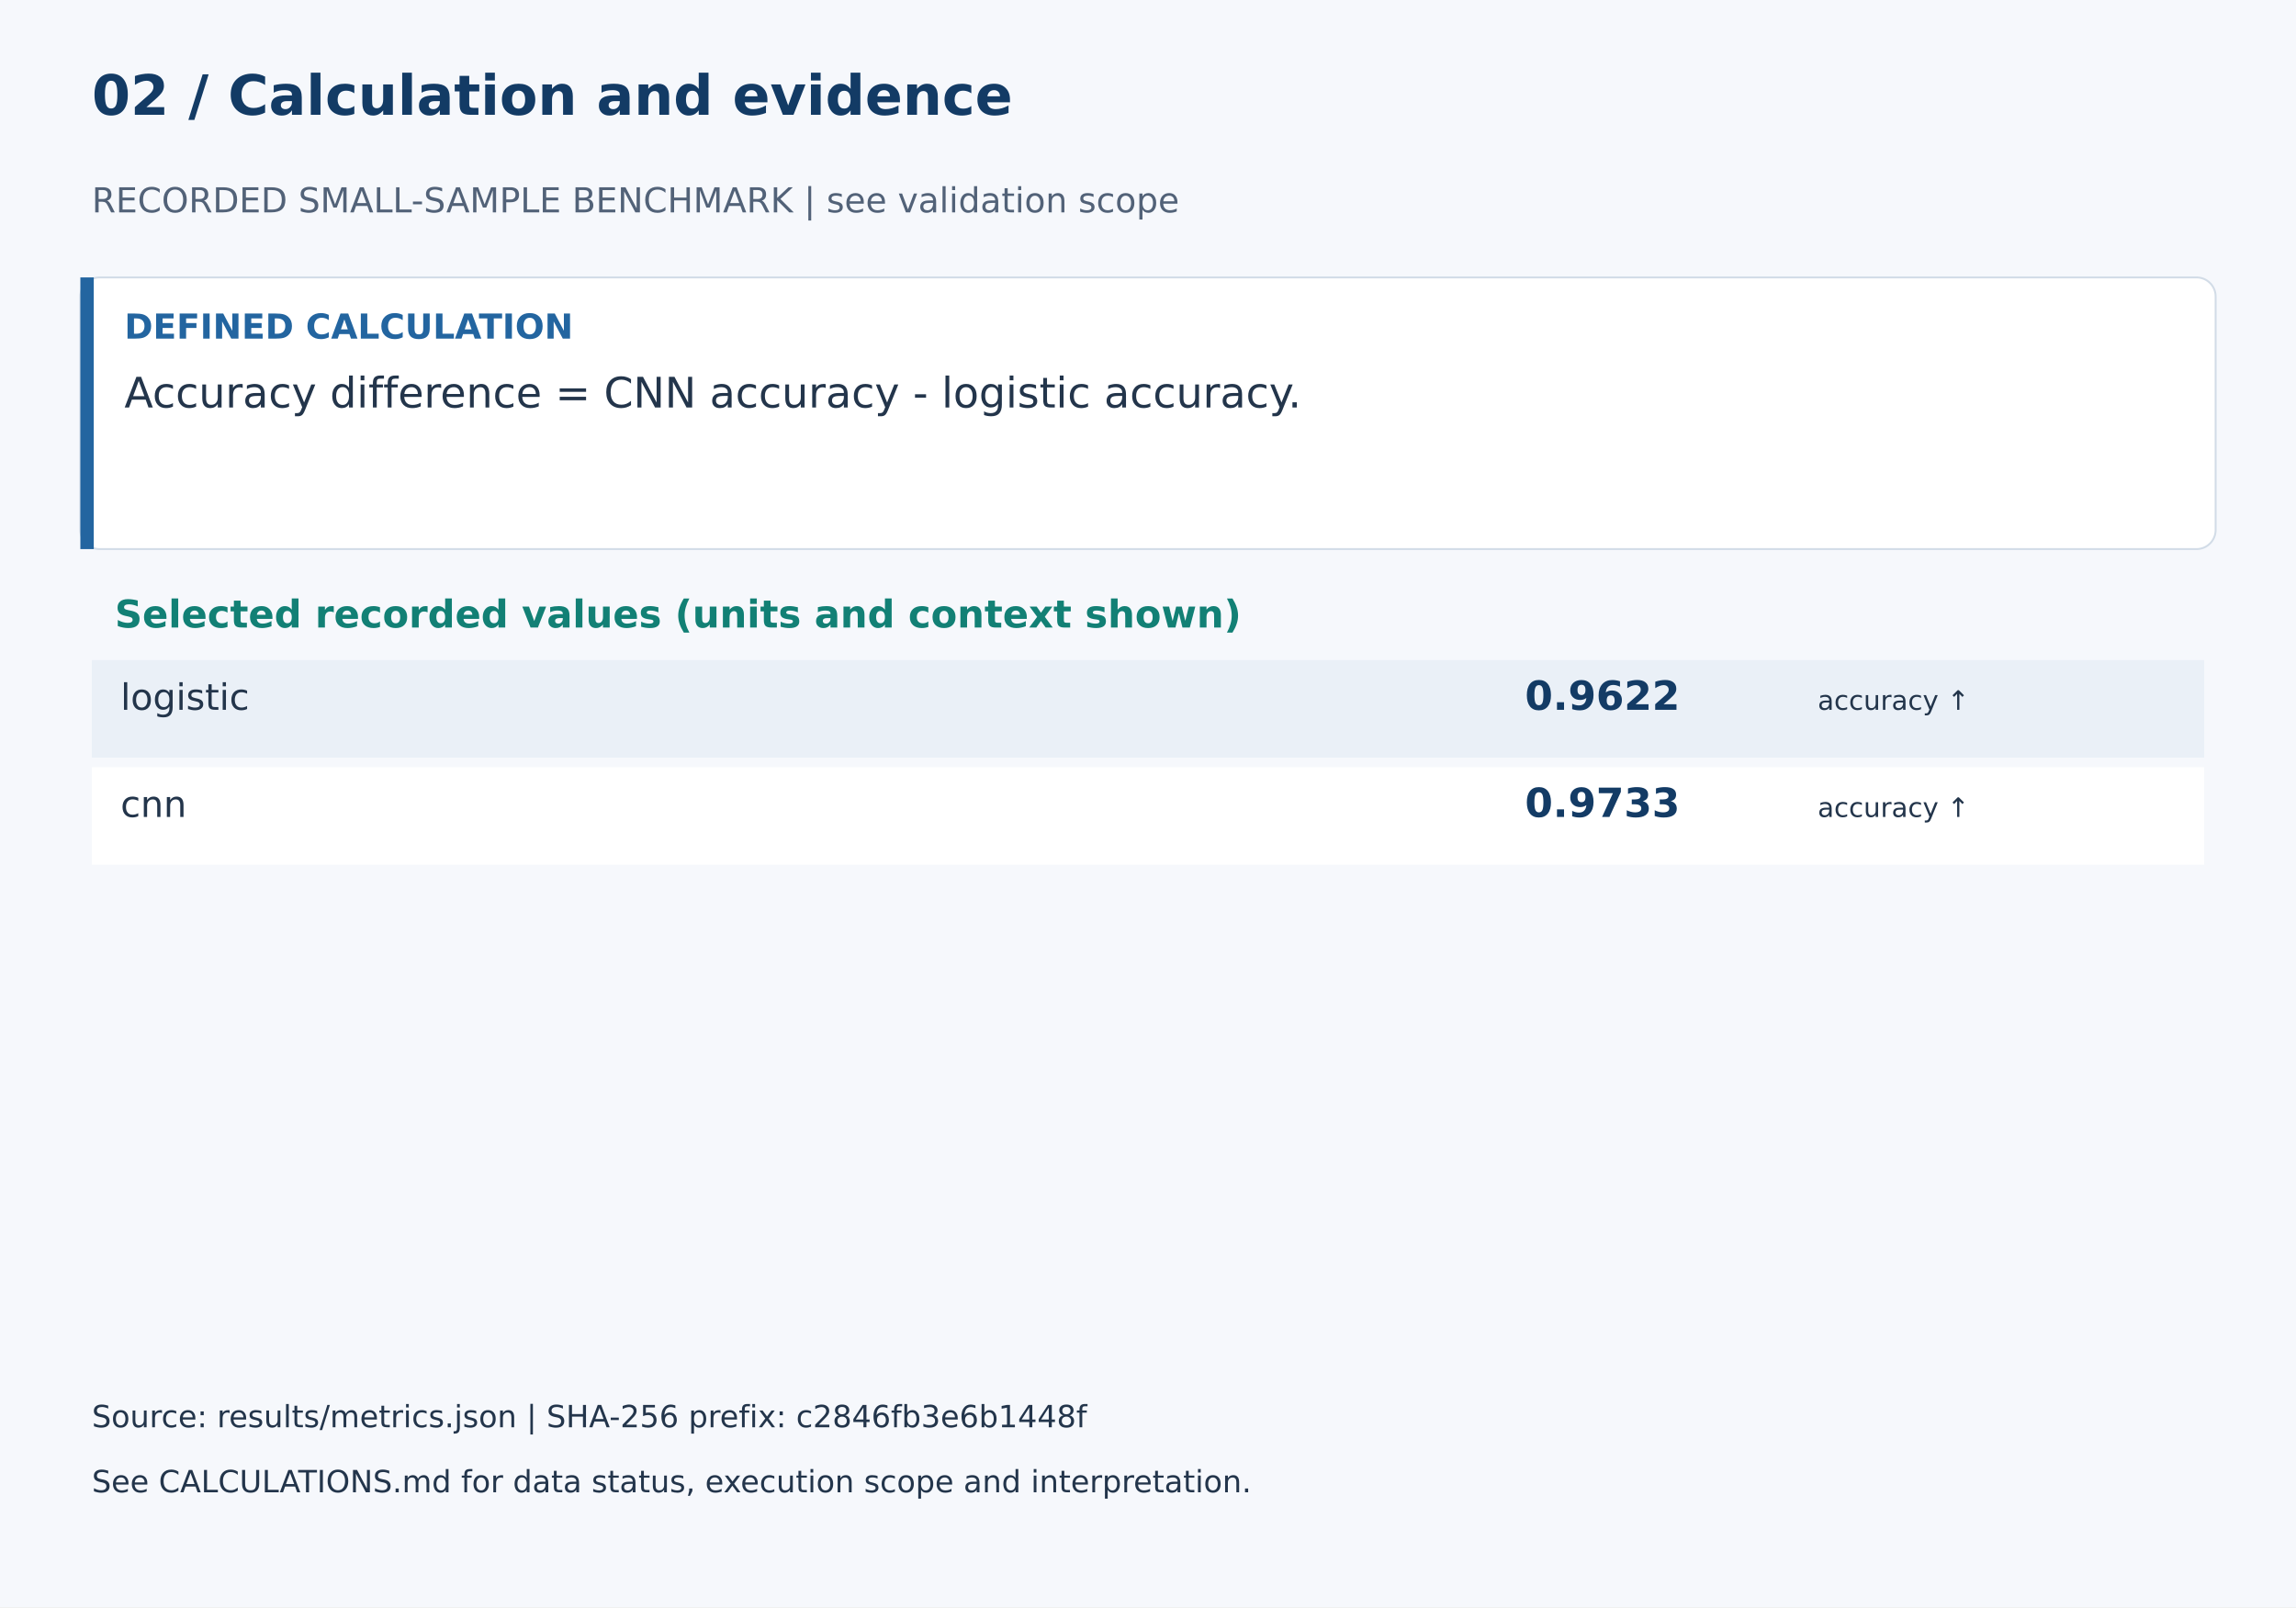
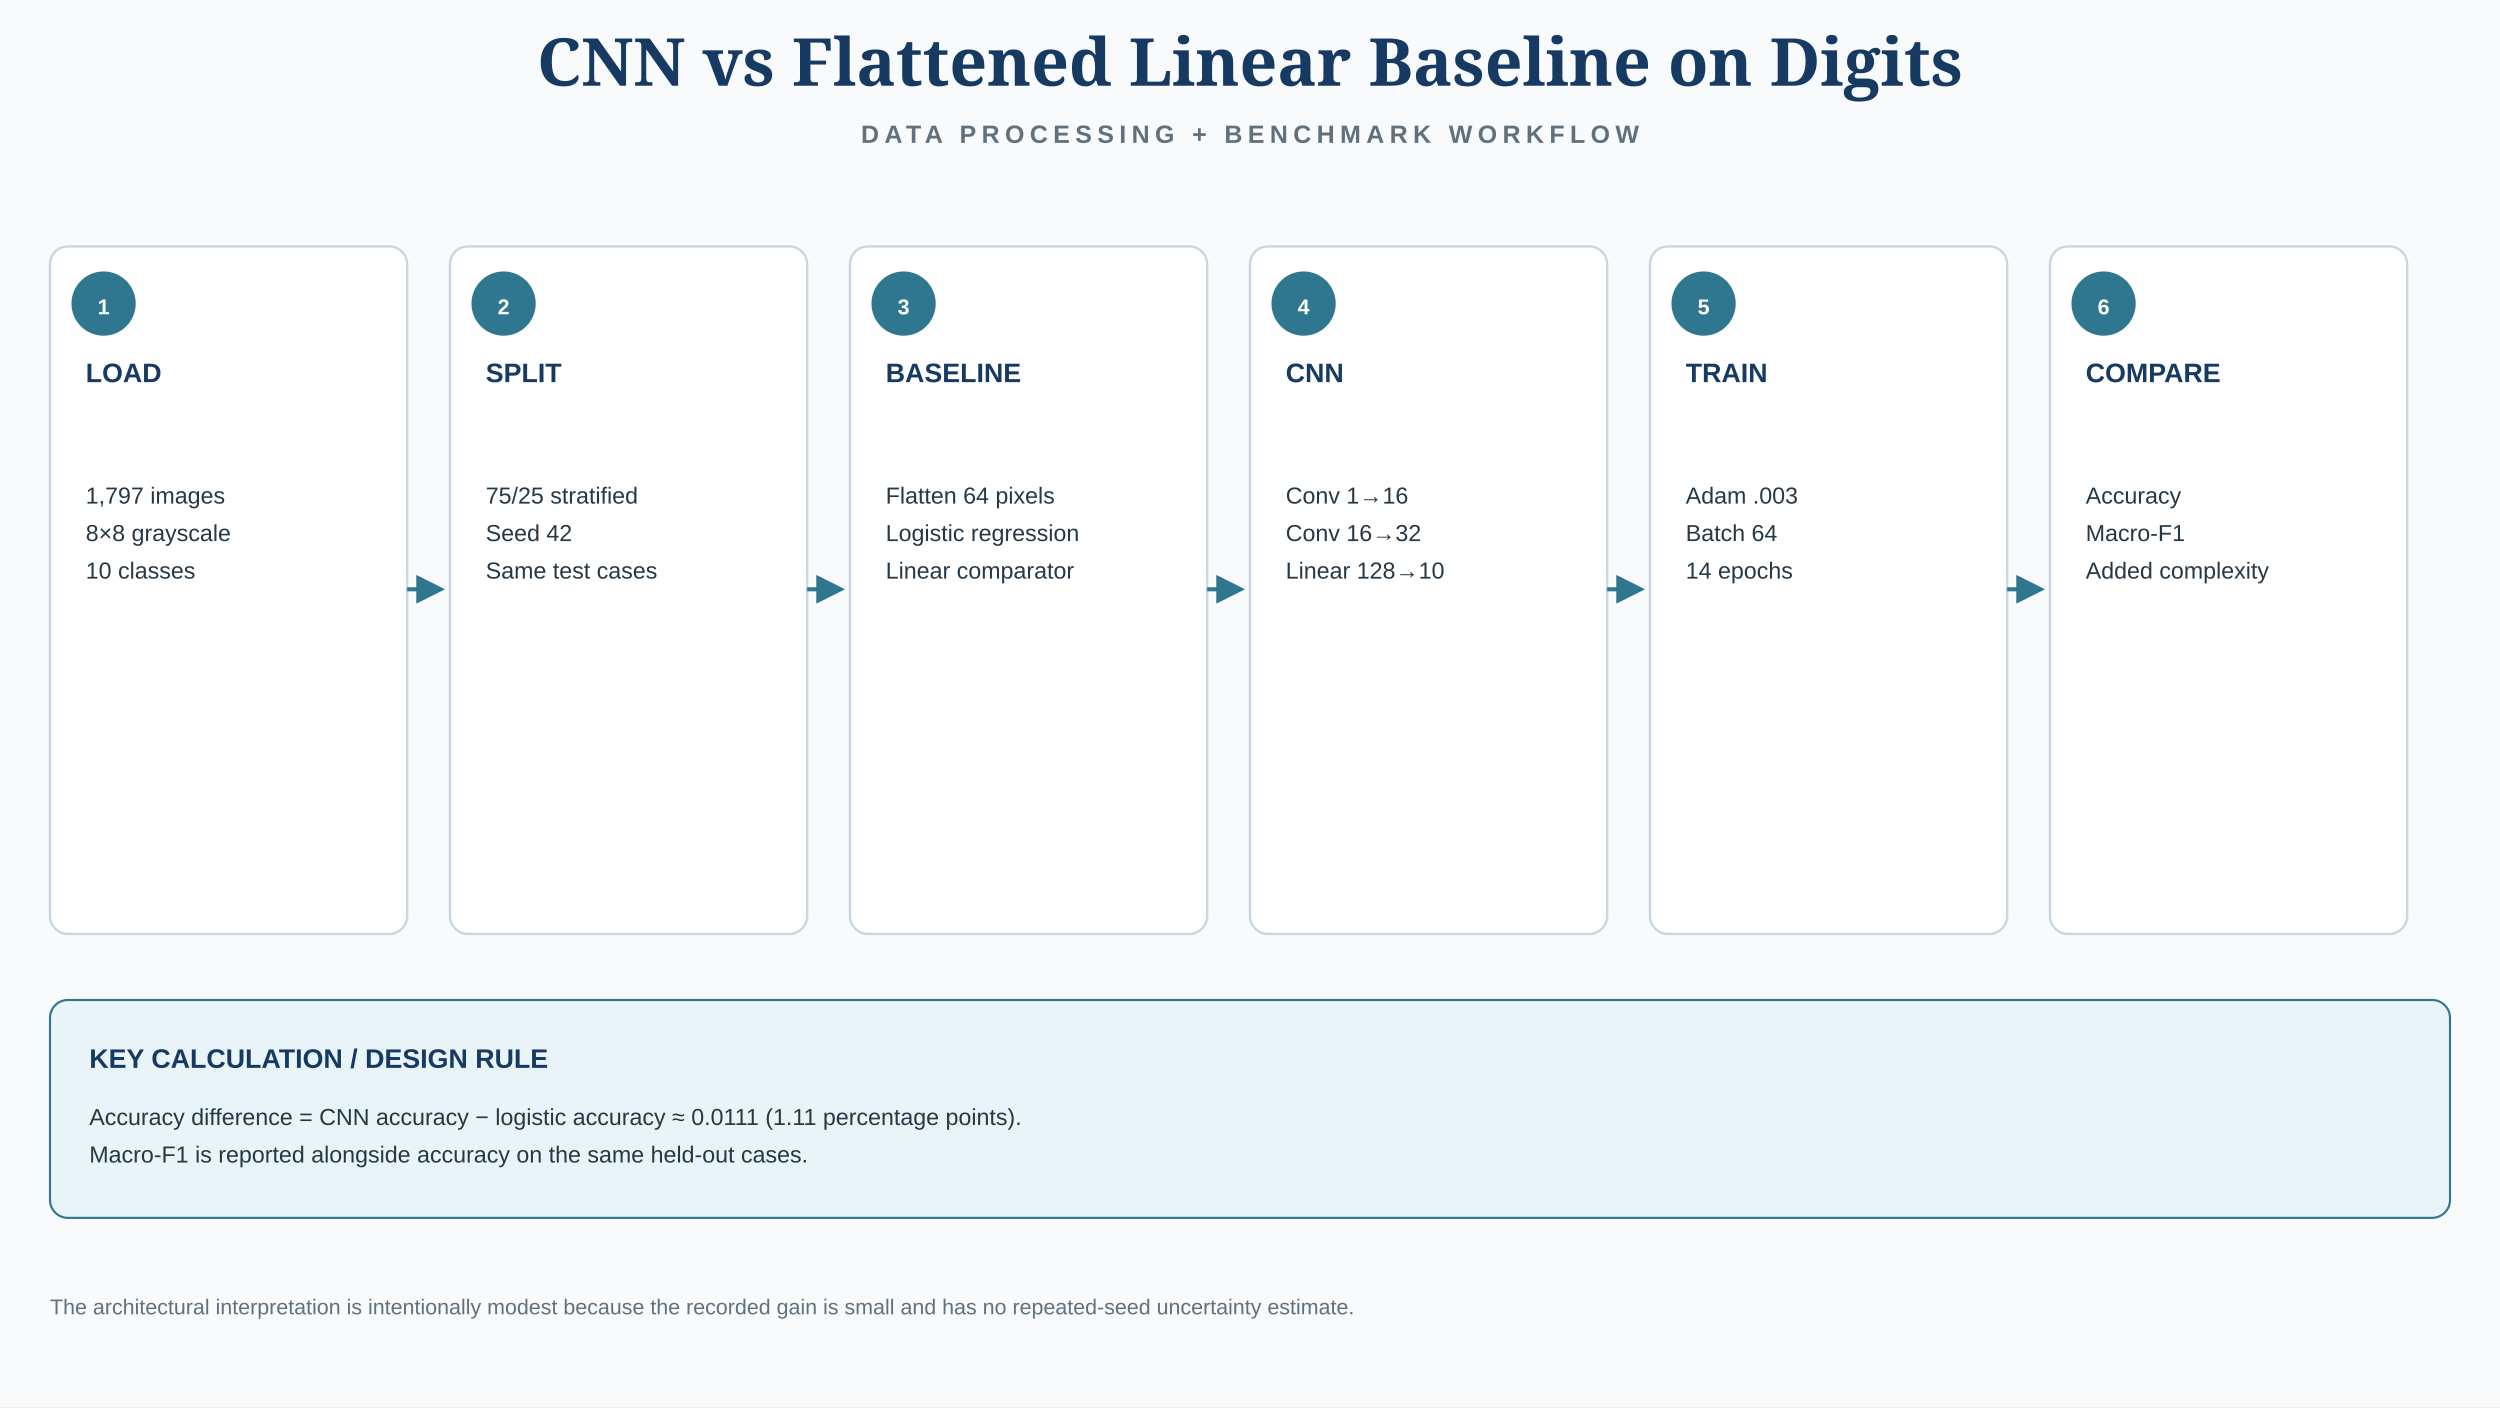
- <svg xmlns="http://www.w3.org/2000/svg" width="1200" height="840" viewBox="0 0 1200 840" role="img">
-   <rect width="1200" height="840" fill="#f6f8fc" />
-   <text x="48" y="60" font-family="DejaVu Sans,Arial,sans-serif" font-size="29" fill="#133b65" font-weight="700">02 / Calculation and evidence</text>
-   <text x="48" y="111" font-family="DejaVu Sans,Arial,sans-serif" font-size="18" fill="#526278" font-weight="400">RECORDED SMALL-SAMPLE BENCHMARK | see validation scope</text>
-   <rect x="42" y="145" width="1116" height="142" rx="10" fill="white" stroke="#d2dce7" />
-   <rect x="42" y="145" width="7" height="142" fill="#2365a0" />
-   <text x="65" y="177" font-family="DejaVu Sans,Arial,sans-serif" font-size="18" fill="#2365a0" font-weight="700">DEFINED CALCULATION</text>
-   <text x="65" y="213" font-family="DejaVu Sans,Arial,sans-serif" font-size="22" fill="#23354b" font-weight="400">Accuracy difference = CNN accuracy - logistic accuracy.</text>
-   <text x="60" y="328" font-family="DejaVu Sans,Arial,sans-serif" font-size="20" fill="#128075" font-weight="700">Selected recorded values (units and context shown)</text>
-   <rect x="48" y="345" width="1104" height="51" fill="#eaf0f7" />
-   <text x="63" y="371" font-family="DejaVu Sans,Arial,sans-serif" font-size="19" fill="#23354b" font-weight="400">logistic</text>
-   <text x="797" y="371" font-family="DejaVu Sans,Arial,sans-serif" font-size="21" fill="#133b65" font-weight="700">0.9622</text>
-   <text x="950" y="371" font-family="DejaVu Sans,Arial,sans-serif" font-size="14" fill="#23354b" font-weight="400">accuracy ↑</text>
-   <rect x="48" y="401" width="1104" height="51" fill="#ffffff" />
-   <text x="63" y="427" font-family="DejaVu Sans,Arial,sans-serif" font-size="19" fill="#23354b" font-weight="400">cnn</text>
-   <text x="797" y="427" font-family="DejaVu Sans,Arial,sans-serif" font-size="21" fill="#133b65" font-weight="700">0.9733</text>
-   <text x="950" y="427" font-family="DejaVu Sans,Arial,sans-serif" font-size="14" fill="#23354b" font-weight="400">accuracy ↑</text>
-   <text x="48" y="746" font-family="DejaVu Sans,Arial,sans-serif" font-size="16" fill="#23354b" font-weight="400">Source: results/metrics.json | SHA-256 prefix: c2846fb3e6b1448f</text>
-   <text x="48" y="780" font-family="DejaVu Sans,Arial,sans-serif" font-size="16" fill="#23354b" font-weight="400">See CALCULATIONS.md for data status, execution scope and interpretation.</text>
+ <svg xmlns="http://www.w3.org/2000/svg" viewBox="0 0 1400 788" role="img" aria-labelledby="title desc">
+   <rect width="1400" height="788" fill="#F8FAFC" />
+   <style>.t{font:700 37px Georgia,serif;fill:#173A63}.s{font:600 14px Arial,sans-serif;fill:#60717D;letter-spacing:3px}.h{font:700 15px Arial,sans-serif;fill:#173A63}.b{font:13px Arial,sans-serif;fill:#263846}.sm{font:12px Arial,sans-serif;fill:#60717D}.c{fill:#fff;stroke:#CBD6E0;stroke-width:1.35}.a{fill:#2E778F}.n{fill:#E8F4F7;stroke:#2E778F;stroke-width:1.2}.ar{stroke:#2E778F;stroke-width:2.3;fill:none;marker-end:url(#x)}</style>
+   <defs>
+     <marker id="x" viewBox="0 0 10 10" refX="8" refY="5" markerWidth="7" markerHeight="7" orient="auto">
+       <path d="M0 0 L10 5 L0 10 z" fill="#2E778F" />
+     </marker>
+   </defs>
+   <text x="700" y="48" text-anchor="middle" class="t">CNN vs Flattened Linear Baseline on Digits</text>
+   <text x="700" y="80" text-anchor="middle" class="s">DATA PROCESSING + BENCHMARK WORKFLOW</text>
+   <rect x="28" y="138" width="200" height="385" rx="10" class="c" />
+   <circle cx="58" cy="170" r="18" class="a" />
+   <text x="58" y="176" text-anchor="middle" fill="#fff" font-family="Arial" font-weight="700">1</text>
+   <text x="48" y="214" class="h">
+     <tspan x="48">LOAD</tspan>
+   </text>
+   <text x="48" y="282" class="b">
+     <tspan x="48">1,797 images</tspan>
+     <tspan x="48" dy="21">8×8 grayscale</tspan>
+     <tspan x="48" dy="21">10 classes</tspan>
+   </text>
+   <path d="M228 330 H246" class="ar" />
+   <rect x="252" y="138" width="200" height="385" rx="10" class="c" />
+   <circle cx="282" cy="170" r="18" class="a" />
+   <text x="282" y="176" text-anchor="middle" fill="#fff" font-family="Arial" font-weight="700">2</text>
+   <text x="272" y="214" class="h">
+     <tspan x="272">SPLIT</tspan>
+   </text>
+   <text x="272" y="282" class="b">
+     <tspan x="272">75/25 stratified</tspan>
+     <tspan x="272" dy="21">Seed 42</tspan>
+     <tspan x="272" dy="21">Same test cases</tspan>
+   </text>
+   <path d="M452 330 H470" class="ar" />
+   <rect x="476" y="138" width="200" height="385" rx="10" class="c" />
+   <circle cx="506" cy="170" r="18" class="a" />
+   <text x="506" y="176" text-anchor="middle" fill="#fff" font-family="Arial" font-weight="700">3</text>
+   <text x="496" y="214" class="h">
+     <tspan x="496">BASELINE</tspan>
+   </text>
+   <text x="496" y="282" class="b">
+     <tspan x="496">Flatten 64 pixels</tspan>
+     <tspan x="496" dy="21">Logistic regression</tspan>
+     <tspan x="496" dy="21">Linear comparator</tspan>
+   </text>
+   <path d="M676 330 H694" class="ar" />
+   <rect x="700" y="138" width="200" height="385" rx="10" class="c" />
+   <circle cx="730" cy="170" r="18" class="a" />
+   <text x="730" y="176" text-anchor="middle" fill="#fff" font-family="Arial" font-weight="700">4</text>
+   <text x="720" y="214" class="h">
+     <tspan x="720">CNN</tspan>
+   </text>
+   <text x="720" y="282" class="b">
+     <tspan x="720">Conv 1→16</tspan>
+     <tspan x="720" dy="21">Conv 16→32</tspan>
+     <tspan x="720" dy="21">Linear 128→10</tspan>
+   </text>
+   <path d="M900 330 H918" class="ar" />
+   <rect x="924" y="138" width="200" height="385" rx="10" class="c" />
+   <circle cx="954" cy="170" r="18" class="a" />
+   <text x="954" y="176" text-anchor="middle" fill="#fff" font-family="Arial" font-weight="700">5</text>
+   <text x="944" y="214" class="h">
+     <tspan x="944">TRAIN</tspan>
+   </text>
+   <text x="944" y="282" class="b">
+     <tspan x="944">Adam .003</tspan>
+     <tspan x="944" dy="21">Batch 64</tspan>
+     <tspan x="944" dy="21">14 epochs</tspan>
+   </text>
+   <path d="M1124 330 H1142" class="ar" />
+   <rect x="1148" y="138" width="200" height="385" rx="10" class="c" />
+   <circle cx="1178" cy="170" r="18" class="a" />
+   <text x="1178" y="176" text-anchor="middle" fill="#fff" font-family="Arial" font-weight="700">6</text>
+   <text x="1168" y="214" class="h">
+     <tspan x="1168">COMPARE</tspan>
+   </text>
+   <text x="1168" y="282" class="b">
+     <tspan x="1168">Accuracy</tspan>
+     <tspan x="1168" dy="21">Macro-F1</tspan>
+     <tspan x="1168" dy="21">Added complexity</tspan>
+   </text>
+   <rect x="28" y="560" width="1344" height="122" rx="10" class="n" />
+   <text x="50" y="598" class="h">KEY CALCULATION / DESIGN RULE</text>
+   <text x="50" y="630" class="b">
+     <tspan x="50">Accuracy difference = CNN accuracy − logistic accuracy ≈ 0.0111 (1.11 percentage points).</tspan>
+     <tspan x="50" dy="21">Macro-F1 is reported alongside accuracy on the same held-out cases.</tspan>
+   </text>
+   <text x="28" y="736" class="sm">The architectural interpretation is intentionally modest because the recorded gain is small and has no repeated-seed uncertainty estimate.</text>
</svg>
